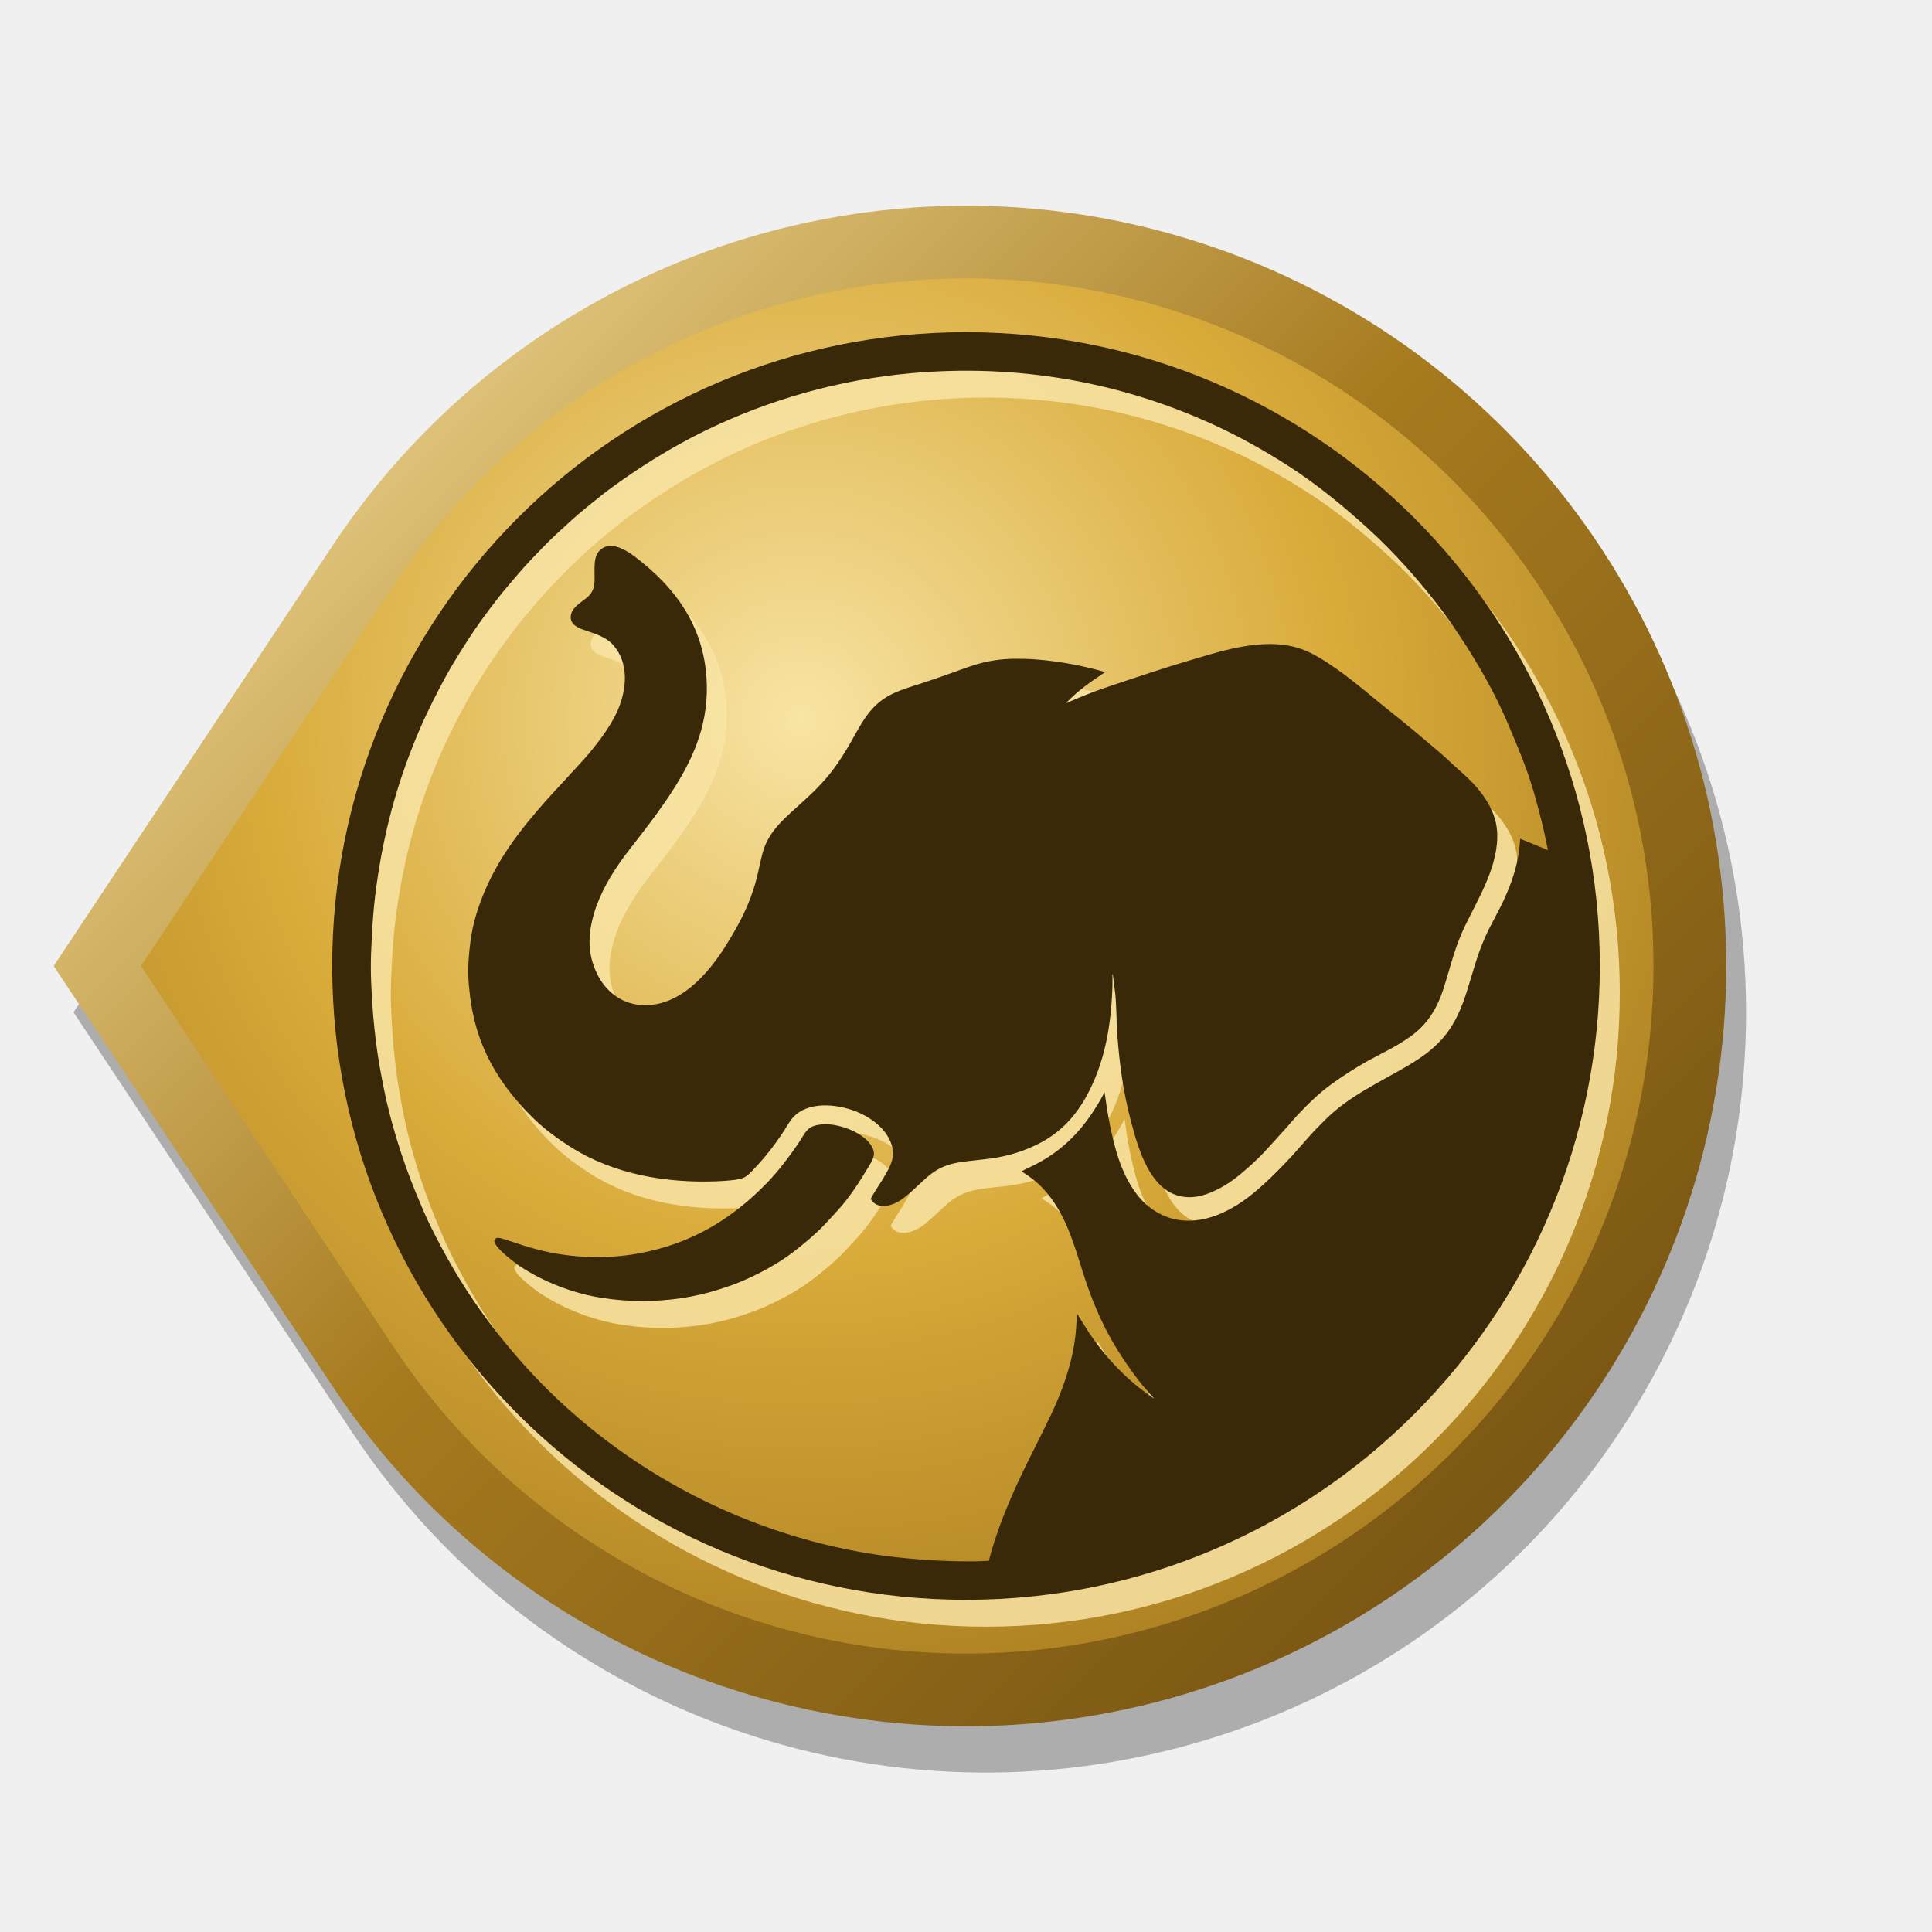
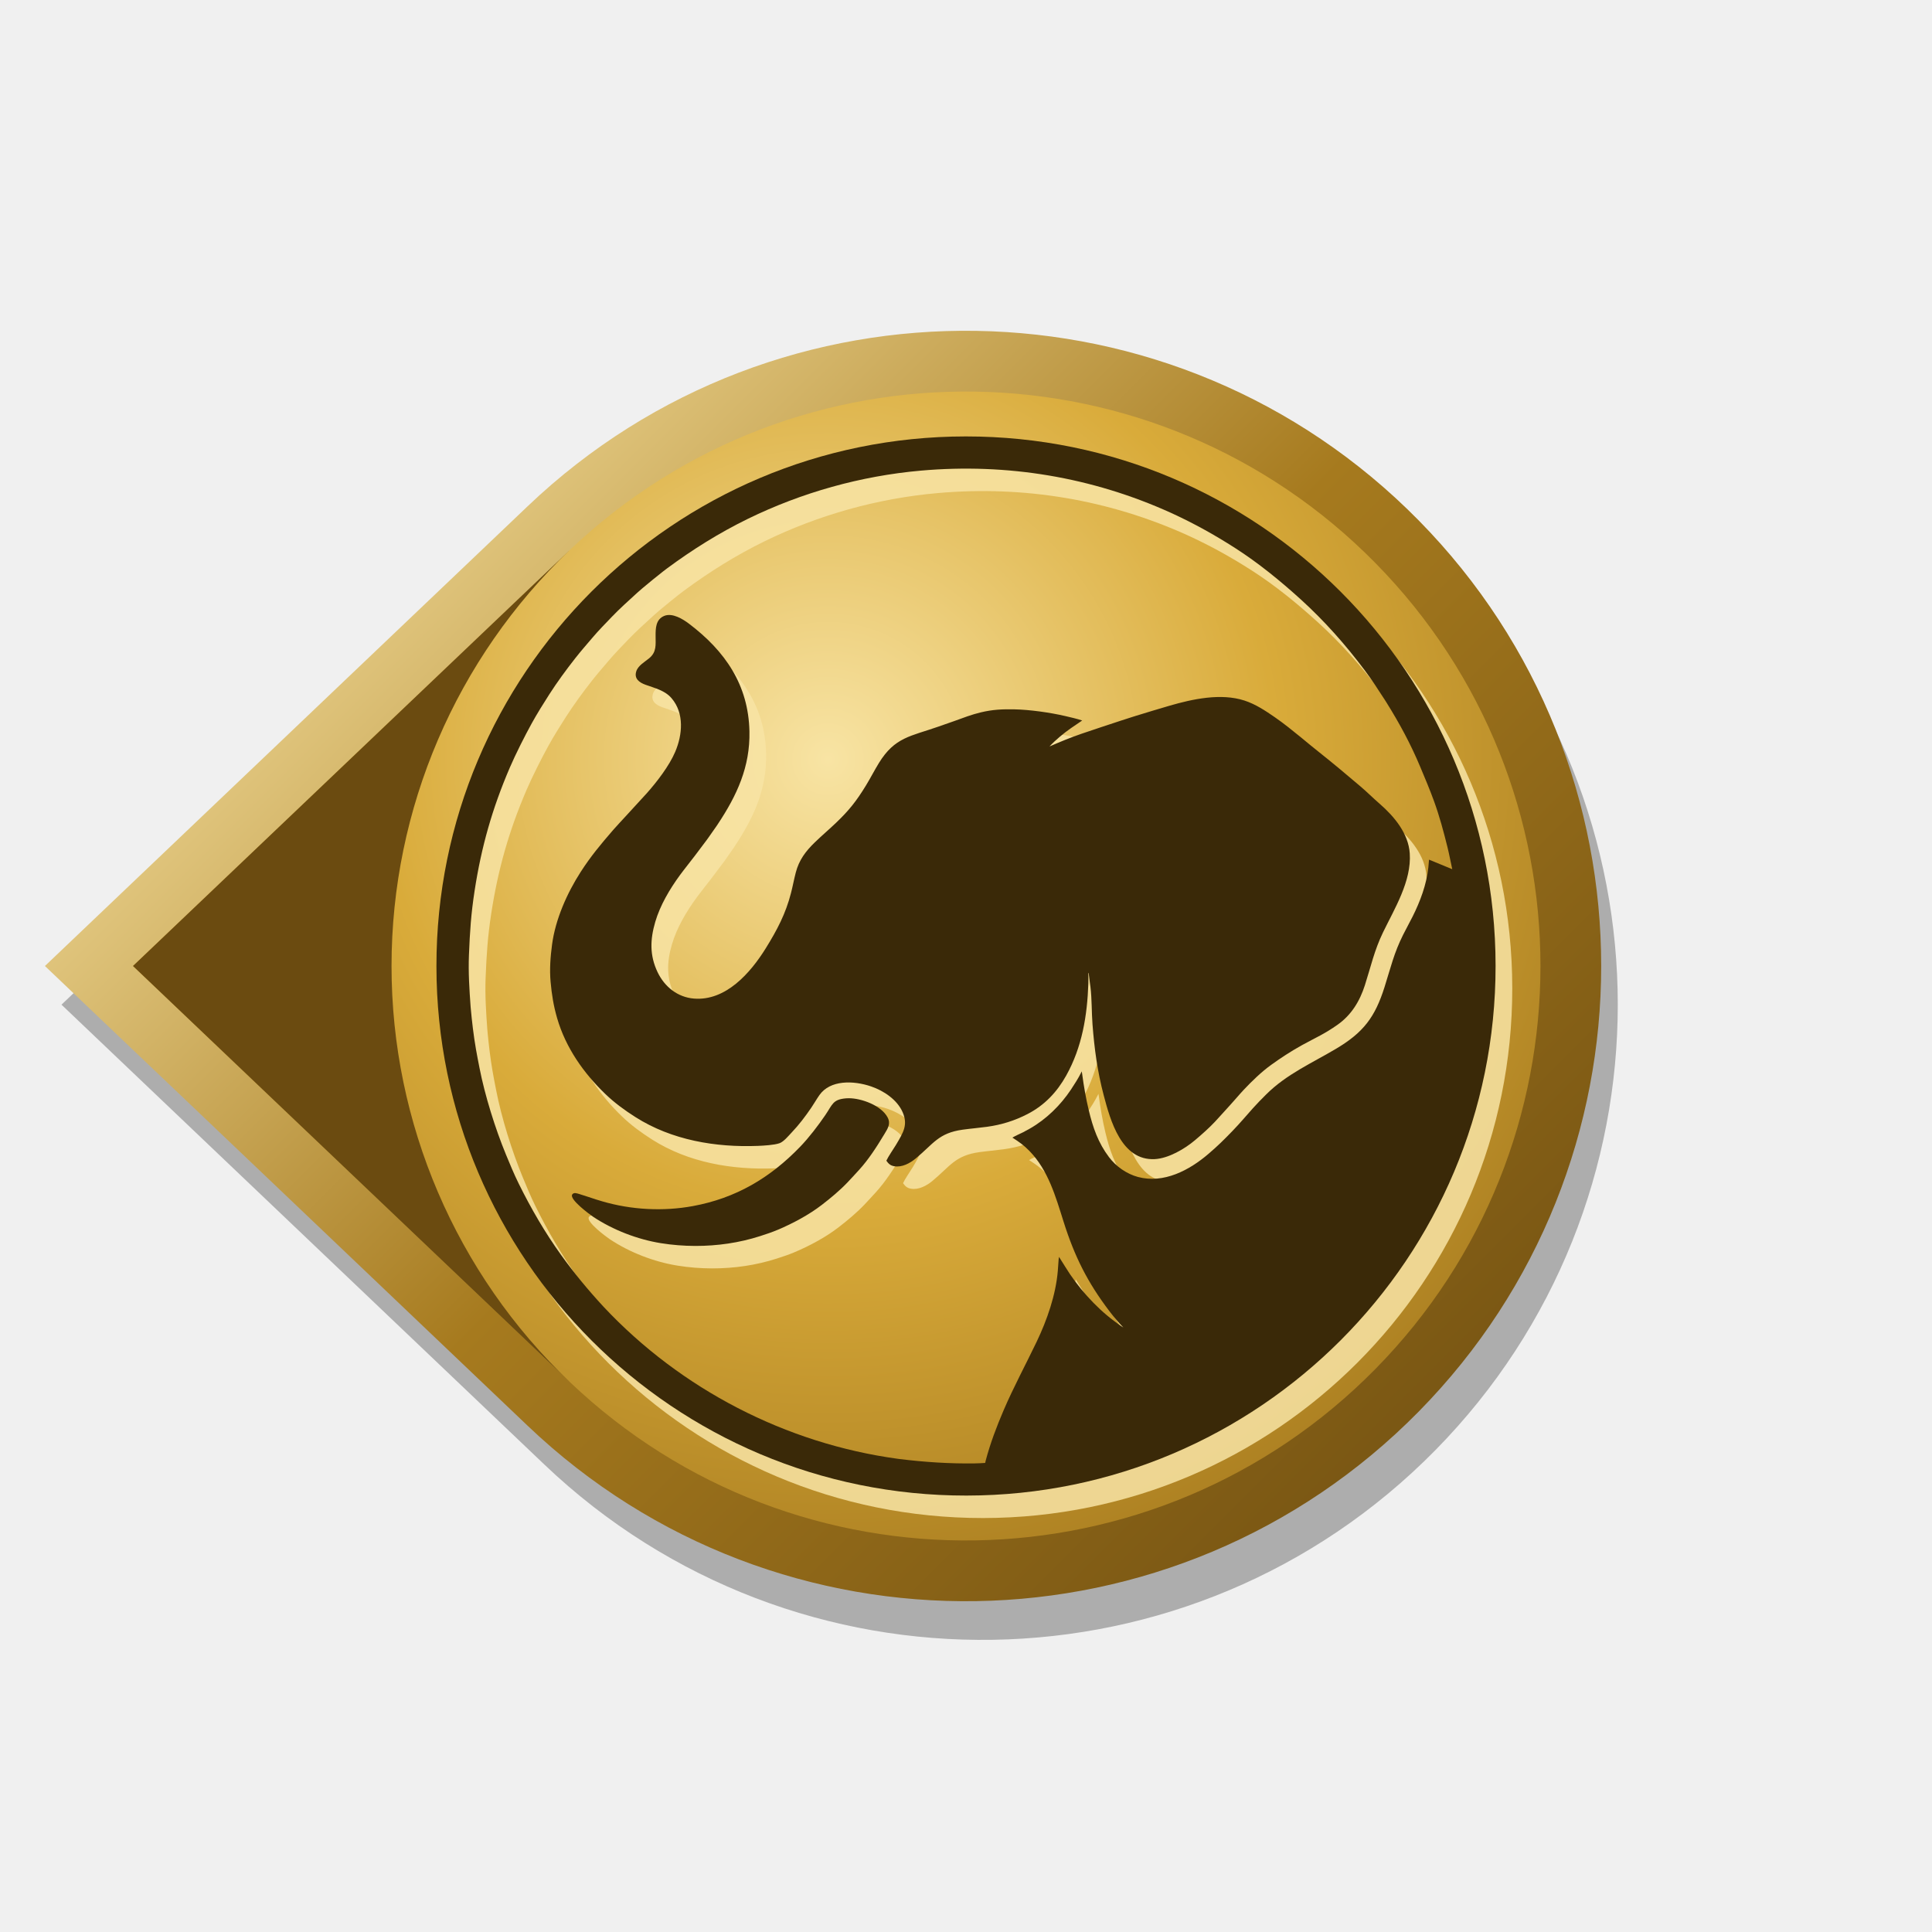
- <svg xmlns="http://www.w3.org/2000/svg" viewBox="-336 -336 5030 5030">
+ <svg xmlns="http://www.w3.org/2000/svg" viewBox="-831 -831 6020 6020">
  <defs>
    <mask id="m" maskUnits="userSpaceOnUse" x="0" y="0" width="4358" height="4358">
      <rect width="4358" height="4358" fill="#000" />
      <g transform="translate(4358,0) scale(-1,1)">
        <path fill="#fff" d="M 2179.5 528.881 C 3091.02 529.173 3829.65 1268.48 3829.09 2180 C 3828.54 3091.52 3089.02 3829.94 2177.5 3829.12 C 1266.35 3828.31 528.299 3089.15 528.852 2178 C 529.404 1266.85 1268.35 528.589 2179.5 528.881 z" />
        <path fill="#000" d="M 663.877 1877.34 C 668.943 1854.59 673.08 1831.63 678.691 1809 C 690.63 1760.85 703.451 1712.82 720.387 1666.19 C 733.654 1629.66 748.759 1593.83 763.812 1558 C 793.914 1486.34 827.483 1424.35 868.799 1357.96 C 868.803 1357.95 874.339 1349.25 874.343 1349.24 C 894.574 1318.04 914.728 1286.74 937.066 1257 C 996.623 1177.74 1061.75 1104.07 1135.53 1037.07 C 1199.44 979.027 1268.22 922.911 1340.77 876.431 C 1404.51 835.592 1467.15 800.776 1535.19 769.361 C 1535.2 769.358 1540.49 766.939 1540.5 766.936 C 1786.15 655.675 2050.78 611.615 2320.1 635.495 C 2506.9 652.058 2690.51 703.483 2859 785.813 C 2947.48 829.052 3031.3 881.489 3110.46 940.077 C 3114.58 943.12 3118.66 946.204 3122.67 949.375 C 3144.52 966.632 3166.21 984.113 3187.46 1002.1 C 3193.04 1006.83 3198.58 1011.58 3203.96 1016.52 C 3230.62 1040.98 3257.74 1065.06 3282.77 1091.22 C 3303.04 1112.4 3323.67 1133.27 3342.64 1155.62 C 3360.68 1176.87 3379.11 1197.82 3396.31 1219.75 C 3424.94 1256.25 3452.73 1294.06 3477.77 1333.11 C 3496.18 1361.81 3515.43 1392.67 3531.95 1422.53 C 3553.13 1460.84 3582.28 1518.57 3600.29 1560.43 C 3655.38 1688.48 3689.3 1808.72 3710.16 1944.5 C 3721.33 2017.25 3724.88 2071.63 3727.83 2145.5 C 3729.97 2198.84 3726.49 2252.25 3722.63 2305.5 C 3722.63 2305.51 3722.33 2308.99 3722.33 2309 C 3718.43 2352.35 3713.36 2395.62 3705.91 2438.5 C 3702.57 2457.72 3698.76 2476.85 3695.03 2496 C 3678.21 2582.43 3645.88 2685.51 3612.5 2766.5 C 3599.95 2796.97 3587.33 2827.45 3572.74 2857 C 3534.52 2934.4 3491.11 3009.34 3440.69 3079.4 C 3399.53 3136.59 3357.14 3187.89 3309.99 3239 C 3309.99 3239.01 3308.09 3241.05 3308.08 3241.06 C 3067.31 3497.82 2740.06 3667.06 2391.42 3714.56 C 2391.41 3714.56 2387.01 3715.13 2387 3715.13 C 2308.89 3724.79 2230.19 3730.07 2151.5 3728.87 C 2140.75 3728.71 2130 3728.16 2119.28 3727.38 C 2118.65 3724.58 2118.04 3721.78 2117.3 3719 C 2103.23 3666.03 2083.62 3614.34 2062.07 3564 C 2030.9 3491.19 1993.11 3421.44 1958.92 3350 C 1926.62 3282.51 1899.39 3204.75 1892.96 3129.5 C 1891.9 3117.18 1891.27 3104.83 1890.28 3092.5 C 1890.08 3090.09 1889.68 3087.71 1889.18 3085.34 C 1882.99 3095.27 1876.57 3105.04 1870.51 3115.05 C 1832.47 3177.76 1776.43 3241.29 1717.55 3285.14 C 1708.13 3292.16 1698.85 3299.44 1688.71 3305.39 C 1704.85 3288.7 1718.62 3272.4 1732.72 3253.79 C 1800.5 3164.37 1840.67 3084.47 1875.19 2975 C 1899.72 2897.23 1922.81 2815.26 1981.35 2755.35 C 1999.64 2736.63 2012.7 2727.85 2034.39 2713.73 C 2023.76 2707.25 2012.1 2702.69 2001 2697.04 C 1993.78 2693.36 1986.72 2689.41 1979.68 2685.4 C 1928.74 2656.37 1884.32 2612.7 1851.91 2564 C 1841.54 2548.42 1828.47 2527.85 1820.34 2511.4 C 1820.34 2511.4 1818.37 2507.28 1818.37 2507.28 C 1817.82 2510.37 1817.28 2513.39 1816.87 2516.5 C 1811.88 2554.05 1805.35 2591.4 1796.52 2628.24 C 1783.49 2682.59 1767.24 2729.74 1733.39 2774.63 C 1711.52 2803.63 1678.29 2826.98 1643.06 2836.39 C 1562.84 2857.81 1483.15 2815.46 1423.75 2764.58 C 1394.07 2739.16 1376.42 2721.66 1348.54 2692.86 C 1326.64 2670.24 1306.31 2646.17 1285.39 2622.64 C 1271.99 2607.58 1257.77 2593.26 1243.49 2579.04 C 1180.16 2515.97 1100.63 2481.3 1025.6 2436.68 C 939.988 2385.77 904.296 2337.8 874.816 2244.49 C 855.294 2182.7 845.515 2138.8 817.097 2082 C 807.527 2062.88 797.072 2044.21 787.482 2025.09 C 763.773 1977.83 743.895 1924.86 738.373 1872 C 737.526 1863.89 737.077 1855.75 736.218 1847.64 L 663.877 1877.34 z" />
        <path fill="#fff" d="M 1816.95 1414.04 C 1834.12 1408.25 1851.87 1404.41 1869.5 1400.25 C 1917.15 1389.03 1981.38 1380.24 2027.5 1379.29 C 2065.74 1378.49 2095.45 1379.83 2132.56 1388.63 C 2162.18 1395.64 2188.1 1405.91 2216.51 1416.12 C 2233 1422.05 2249.61 1427.68 2266.15 1433.48 C 2351.17 1463.33 2400.82 1465.81 2450.32 1546.4 C 2464.45 1569.41 2476.72 1593.52 2490.8 1616.57 C 2520.89 1665.83 2543.84 1694.39 2583.4 1732.28 C 2605.17 1753.14 2628.24 1772.58 2649.87 1793.54 C 2678.9 1821.67 2699.32 1848.92 2709.42 1887.79 C 2714.86 1908.73 2718.78 1930.04 2724.14 1951 C 2740.84 2016.28 2767.71 2067.05 2803.07 2124 C 2850.57 2200.48 2927.41 2288.66 3026.9 2280.5 C 3077.69 2276.34 3118.14 2243.83 3139.9 2198.48 C 3165.11 2145.94 3163.33 2096.28 3147.24 2041.49 C 3132 1989.61 3102.07 1939.17 3070.31 1895.76 C 3066.79 1890.94 3063.2 1886.17 3059.52 1881.46 C 3034.96 1850.08 3010.6 1818.62 2987 1786.5 C 2987 1786.49 2981.73 1779.2 2981.73 1779.19 C 2973.3 1767.4 2964.93 1755.55 2956.76 1743.58 C 2956.76 1743.57 2952.59 1737.37 2952.58 1737.37 C 2892.54 1647.06 2851.49 1558.18 2853.8 1448 C 2856.85 1303.09 2929.29 1197.95 3042.03 1112.51 C 3061.28 1097.91 3094.13 1077.64 3119.46 1088.17 C 3145.77 1099.11 3146.32 1126.73 3146.19 1151 C 3146.03 1178.88 3143.05 1200.74 3166.02 1219.91 C 3179.47 1231.14 3200.66 1242.6 3206.41 1260.77 C 3213.68 1283.75 3197.04 1295.6 3177.78 1302.6 C 3148.99 1313.06 3117.31 1320.23 3096.51 1344.51 C 3056.26 1391.49 3062.38 1458.12 3085.02 1511.5 C 3103.76 1555.69 3142.59 1605.86 3174.44 1641.58 C 3183.86 1652.15 3193.71 1662.33 3203.15 1672.89 C 3227.34 1699.97 3252.58 1726.12 3276.71 1753.24 C 3276.72 1753.25 3280.02 1757 3280.02 1757.01 C 3317.85 1800.7 3348.6 1837.67 3379.77 1886.11 C 3422.24 1952.09 3458.38 2033.73 3468.8 2112 C 3473.92 2150.44 3476.87 2189.38 3473.39 2228 C 3469.77 2268.21 3464.31 2302.8 3452.89 2342 C 3426.25 2433.48 3370.73 2512.5 3302.84 2577.81 C 3274.22 2605.35 3242.45 2628.54 3208.99 2649.81 C 3095.96 2721.66 2959.36 2744.69 2827.26 2739.5 C 2809.77 2738.81 2776.39 2736.95 2759.99 2731.15 C 2746.95 2726.54 2731.49 2707.55 2722.48 2698.07 C 2699.45 2673.87 2680.13 2648.41 2661.07 2620.47 C 2652.29 2607.6 2644.65 2593.91 2635.7 2581.21 C 2602.14 2533.57 2529.69 2535.43 2474.55 2554.28 C 2435.4 2567.66 2393.53 2595.47 2376.4 2634.61 C 2359.28 2673.72 2374.44 2697.84 2395.19 2733 C 2395.19 2733.01 2397.92 2737.55 2397.93 2737.55 C 2404.98 2749.18 2421.82 2773.53 2427.17 2785.68 C 2420.72 2794.85 2414.76 2800.72 2403 2802.83 C 2378.45 2807.23 2353.63 2793.63 2335.44 2778.55 C 2280.48 2732.99 2264.83 2699.43 2189.5 2689.03 C 2164.23 2685.54 2138.78 2683.49 2113.5 2680.02 C 2068.63 2673.86 2027.27 2661.01 1987 2640.16 C 1934.18 2612.82 1895.56 2572.01 1866.67 2520.21 C 1817.1 2431.3 1801.18 2333.41 1797.76 2233 C 1797.48 2224.81 1797.73 2216.68 1797.68 2208.5 C 1797.67 2208.04 1797.99 2200.51 1797.38 2200.4 C 1796.23 2200.19 1795.9 2208.14 1795.85 2208.53 C 1795.61 2210.2 1795.36 2211.82 1795.21 2213.5 C 1794.34 2223.73 1792.48 2233.81 1791.25 2244 C 1786.57 2282.79 1787.79 2322.04 1784.81 2361 C 1779.01 2437.05 1769.5 2507.42 1749.98 2581.5 C 1729.27 2660.11 1694.69 2785.98 1591 2780.76 C 1548.19 2778.61 1497.76 2749.03 1465.91 2722.15 C 1444.75 2704.31 1422.46 2684.66 1403.47 2664.53 C 1387.37 2647.45 1372.08 2629.66 1356.1 2612.47 C 1341.53 2596.79 1328.08 2580.15 1313.41 2564.59 C 1288.12 2537.74 1258.61 2509.09 1228.62 2487.43 C 1198.24 2465.48 1166.8 2444.97 1134.05 2426.76 C 1134.04 2426.75 1130.56 2424.83 1130.56 2424.83 C 1085.31 2400.05 1062.76 2391.17 1021.71 2362.36 C 978.366 2331.94 952.16 2288.91 936.142 2239 C 917.211 2180.02 906.986 2130.94 879.601 2074.26 C 844.126 2000.84 790.337 1914.63 796.281 1828 C 800.574 1765.43 845.002 1712.69 890.294 1673.31 C 910.598 1655.66 929.632 1636.59 950.152 1619.19 C 992.372 1583.38 1034.75 1547.6 1078.16 1513.23 C 1096.52 1498.7 1114.45 1483.85 1132.48 1468.94 C 1132.49 1468.93 1135.46 1466.49 1135.46 1466.48 C 1161.79 1444.98 1188.56 1423.35 1216.51 1403.99 C 1246.22 1383.42 1276.89 1363.06 1311.5 1351.83 C 1385.1 1327.95 1473.42 1347.18 1545.5 1368.17 C 1581.24 1378.58 1616.86 1389.39 1652.42 1400.37 C 1652.43 1400.38 1660.49 1402.92 1660.5 1402.93 C 1672.34 1406.69 1684.17 1410.47 1695.98 1414.35 C 1737.15 1427.87 1778.36 1441.46 1819.38 1455.45 C 1853.13 1466.97 1886.12 1480.62 1918.79 1494.92 C 1899.22 1473.9 1874.82 1453.87 1851.43 1437.53 C 1840.02 1429.57 1828.3 1422.08 1816.95 1414.04 z" />
        <path fill="#fff" d="M 2544.5 2591 C 2547.5 2591 2550.51 2591.12 2553.5 2591.39 C 2594.37 2595.02 2594.74 2610.35 2617.43 2643.61 C 2638.93 2675.13 2667.93 2713.32 2695.52 2741.94 C 2789.83 2839.8 2896.39 2902.47 3030 2927.08 C 3122.84 2944.19 3222.46 2938.81 3313 2912.14 C 3319.01 2910.37 3325.01 2908.54 3331 2906.7 C 3348.67 2901.27 3366.07 2894.75 3383.79 2889.58 C 3390.63 2887.58 3401.05 2883.42 3406.01 2890.99 C 3415.89 2906.05 3350.54 2953.89 3340.74 2960.43 C 3279.34 3001.39 3202.76 3030.87 3130 3042.61 C 3094.47 3048.34 3058.49 3051.18 3022.5 3051.26 C 2954.15 3051.39 2885.64 3041.6 2820.58 3020.65 C 2801.84 3014.62 2783.12 3008.43 2765 3000.73 C 2717.97 2980.74 2668.95 2954.63 2628.33 2923.4 C 2600.51 2902.02 2572.22 2878.45 2547.96 2853.03 C 2535.97 2840.47 2524.33 2827.56 2512.58 2814.77 C 2482.49 2782.04 2456.22 2740.92 2433.32 2702.78 C 2422.74 2685.16 2412.77 2671.02 2423.16 2651 C 2442.56 2613.63 2504.82 2590.94 2544.5 2591 z" />
      </g>
    </mask>
    <radialGradient id="f" gradientUnits="userSpaceOnUse" cx="1749" cy="1535" r="2792">
      <stop offset="0" stop-color="#f8e4a4" />
      <stop offset="0.5" stop-color="#d9ab3a" />
      <stop offset="1" stop-color="#a67a1e" />
    </radialGradient>
    <linearGradient id="r" gradientUnits="userSpaceOnUse" x1="200" y1="200" x2="4158" y2="4158">
      <stop offset="0" stop-color="#f8e4a4" />
      <stop offset="0.45" stop-color="#a67a1e" />
      <stop offset="1" stop-color="#6b4b10" />
    </linearGradient>
  </defs>
-   <path fill="rgba(0,0,0,0.28)" d="M 581.2 3393.6 L -144.6 2299.5 L 581.2 1205.4 A 1979.3 1979.3 0 1 1 581.2 3393.6 z" />
-   <path fill="url(#r)" d="M 529.6 3273.1 L -196.2 2179.0 L 529.6 1084.9 A 1979.3 1979.3 0 1 1 529.6 3273.1 z" />
-   <path fill="url(#f)" d="M 687.3 3168.5 L 31.0 2179.0 L 687.3 1189.5 A 1790.0 1790.0 0 1 1 687.3 3168.5 z" />
+   <path fill="rgba(0,0,0,0.28)" d="M 865.6 3732.8 L -639.4 2299.5 L 865.6 866.2 A 1979.3 1979.3 0 1 1 865.6 3732.8 z" />
+   <path fill="url(#r)" d="M 813.9 3612.3 L -691.0 2179.0 L 813.9 745.7 A 1979.3 1979.3 0 1 1 813.9 3612.3 z" />
+   <path fill="url(#f)" d="M 944.5 3475.2 L -416.5 2179.0 L 944.5 882.8 A 1790.0 1790.0 0 1 1 944.5 3475.2 z" />
+   <path fill="#6b4b10" d="M 944.5 3475.2 L -416.5 2179.0 L 944.5 882.8 A 1790.0 1790.0 0 0 0 944.5 3475.2 z" />
  <rect transform="translate(52 70)" width="4358" height="4358" fill="#f8e4a4" opacity="0.85" mask="url(#m)" />
  <rect width="4358" height="4358" fill="#3a2908" mask="url(#m)" />
</svg>
